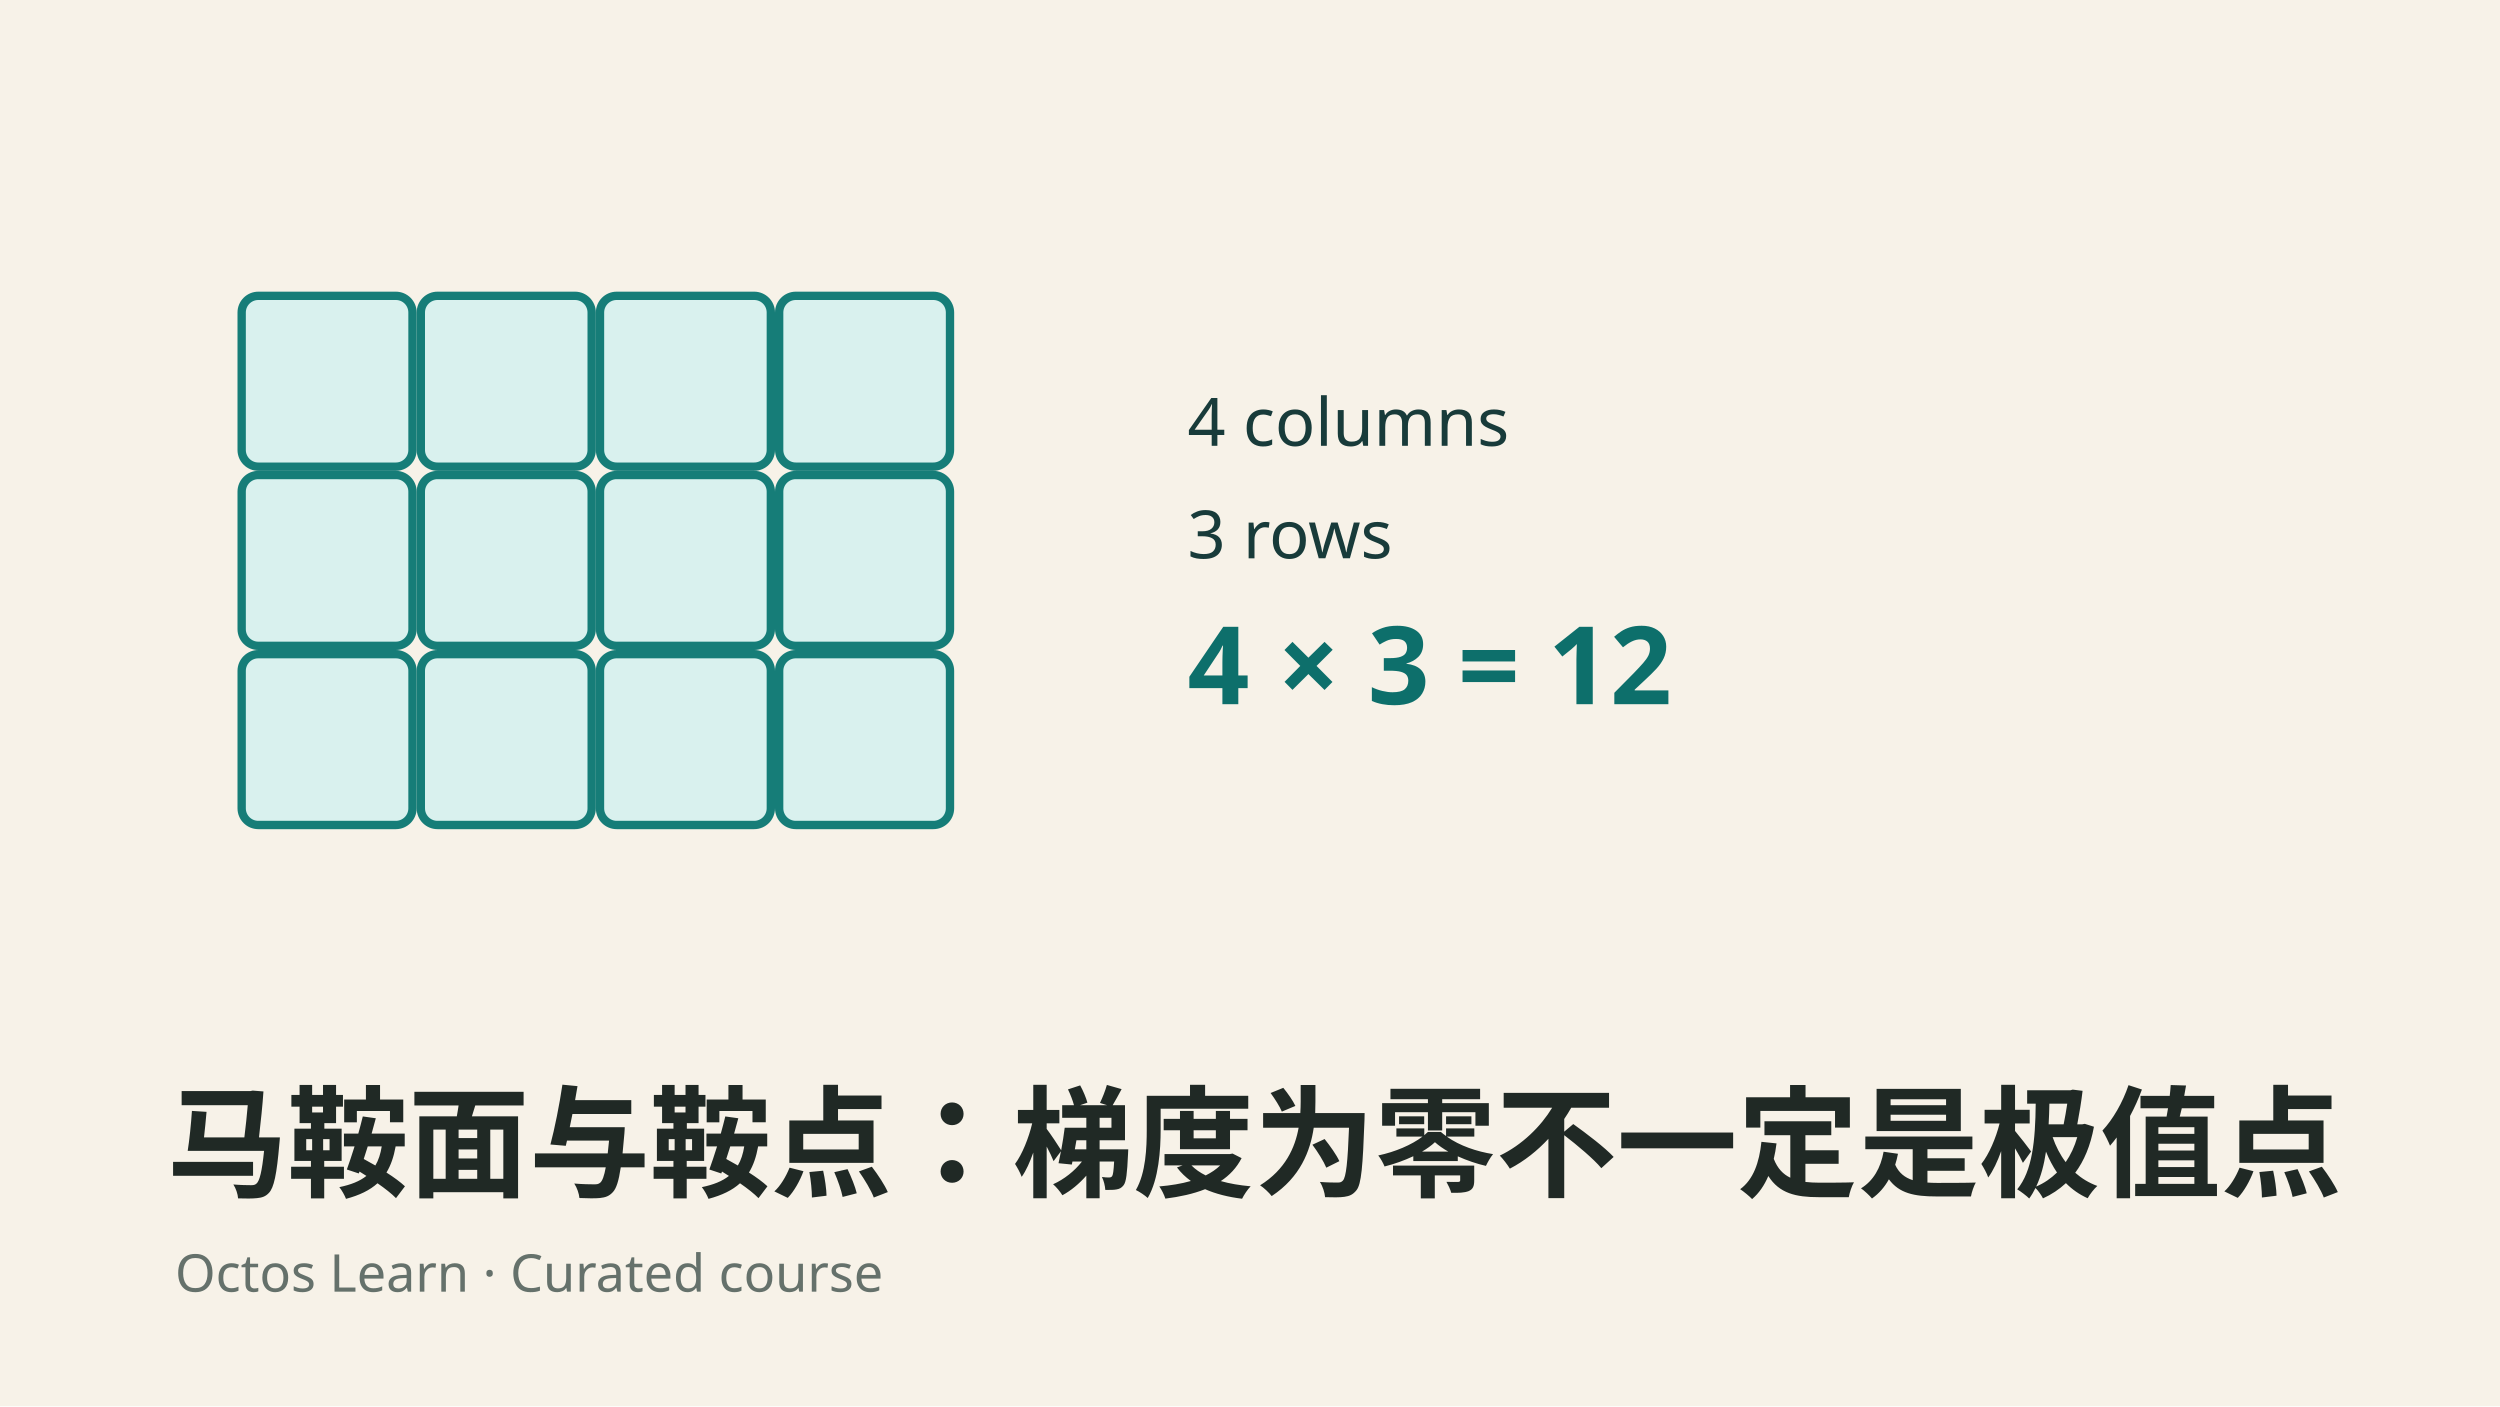
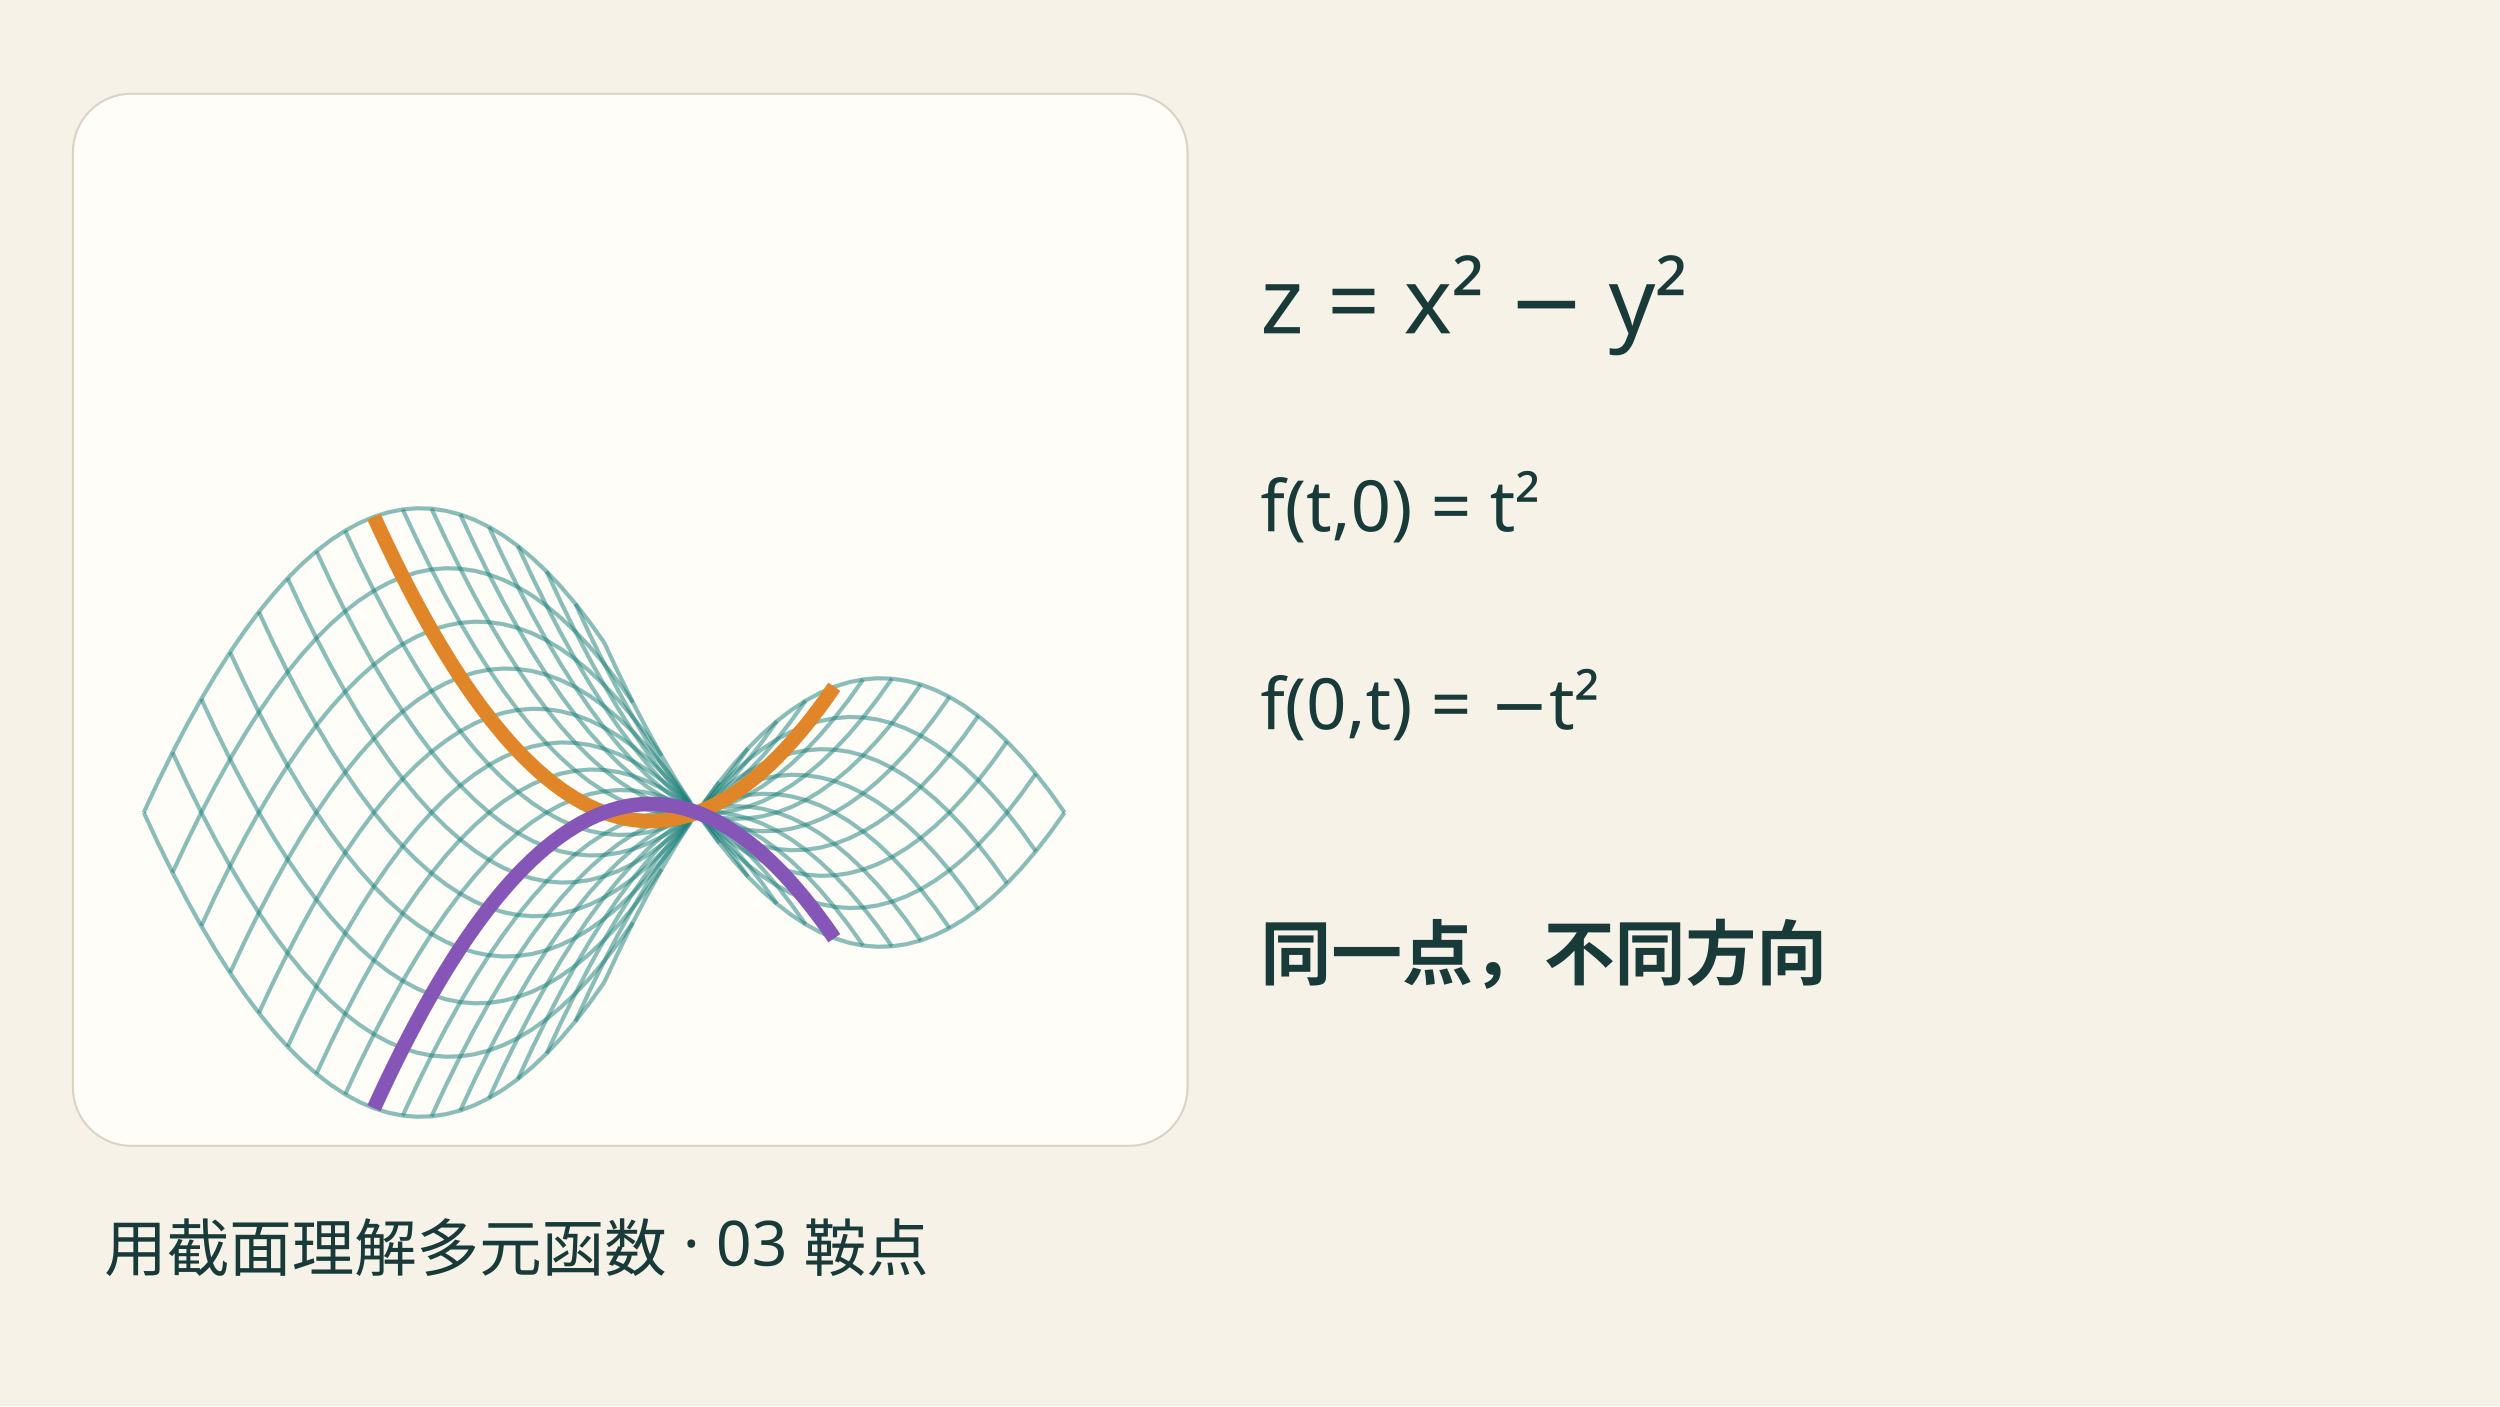
<svg xmlns="http://www.w3.org/2000/svg" width="1200" height="675" viewBox="0 0 1200 675">
  <rect width="1200" height="675" fill="#f7f2e8" />
-   <g fill="#d9f1ee" stroke="#167d78" stroke-width="4">
-     <rect x="116" y="142" width="82" height="82" rx="8" />
-     <rect x="202" y="142" width="82" height="82" rx="8" />
-     <rect x="288" y="142" width="82" height="82" rx="8" />
-     <rect x="374" y="142" width="82" height="82" rx="8" />
-     <rect x="116" y="228" width="82" height="82" rx="8" />
-     <rect x="202" y="228" width="82" height="82" rx="8" />
-     <rect x="288" y="228" width="82" height="82" rx="8" />
-     <rect x="374" y="228" width="82" height="82" rx="8" />
-     <rect x="116" y="314" width="82" height="82" rx="8" />
-     <rect x="202" y="314" width="82" height="82" rx="8" />
-     <rect x="288" y="314" width="82" height="82" rx="8" />
-     <rect x="374" y="314" width="82" height="82" rx="8" />
+   <rect x="35" y="45" width="535" height="505" rx="28" fill="#fffdf8" stroke="#d9d2c5" />
+   <polyline points="290.00,308.40 283.09,298.70 276.19,289.79 269.28,281.67 262.38,274.35 255.47,267.81 248.56,262.06 241.66,257.10 234.75,252.94 227.84,249.56 220.94,246.97 214.03,245.18 207.13,244.17 200.22,243.96 193.31,244.53 186.41,245.90 179.50,248.05 172.59,251.00 165.69,254.73 158.78,259.26 151.88,264.57 144.97,270.68 138.06,277.57 131.16,285.26 124.25,293.74 117.34,303.00 110.44,313.06 103.53,323.91 96.63,335.55 89.72,347.97 82.81,361.19 75.91,375.20 69.00,390.00" fill="none" stroke="#187d78" stroke-width="2" opacity="0.5" />
+   <polyline points="290.00,308.40 296.91,323.20 303.81,337.21 310.72,350.43 317.63,362.85 324.53,374.49 331.44,385.34 338.34,395.40 345.25,404.66 352.16,413.14 359.06,420.83 365.97,427.72 372.88,433.83 379.78,439.14 386.69,443.67 393.59,447.40 400.50,450.35 407.41,452.50 414.31,453.87 421.22,454.44 428.13,454.23 435.03,453.22 441.94,451.43 448.84,448.84 455.75,445.46 462.66,441.30 469.56,436.34 476.47,430.59 483.38,424.05 490.28,416.73 497.19,408.61 504.09,399.70 511.00,390.00" fill="none" stroke="#187d78" stroke-width="2" opacity="0.5" />
+   <polyline points="303.81,337.21 296.91,327.51 290.00,318.60 283.09,310.48 276.19,303.15 269.28,296.62 262.38,290.87 255.47,285.91 248.56,281.74 241.66,278.37 234.75,275.78 227.84,273.98 220.94,272.98 214.03,272.76 207.13,273.34 200.22,274.70 193.31,276.86 186.41,279.80 179.50,283.54 172.59,288.06 165.69,293.38 158.78,299.48 151.88,306.38 144.97,314.07 138.06,322.54 131.16,331.81 124.25,341.87 117.34,352.72 110.44,364.35 103.53,376.78 96.63,390.00 89.72,404.01 82.81,418.81" fill="none" stroke="#187d78" stroke-width="2" opacity="0.5" />
+   <polyline points="276.19,289.79 283.09,304.59 290.00,318.60 296.91,331.82 303.81,344.25 310.72,355.88 317.63,366.73 324.53,376.79 331.44,386.06 338.34,394.53 345.25,402.22 352.16,409.12 359.06,415.22 365.97,420.54 372.88,425.06 379.78,428.80 386.69,431.74 393.59,433.90 400.50,435.26 407.41,435.84 414.31,435.62 421.22,434.62 428.13,432.82 435.03,430.23 441.94,426.86 448.84,422.69 455.75,417.73 462.66,411.98 469.56,405.45 476.47,398.12 483.38,390.00 490.28,381.09 497.19,371.39" fill="none" stroke="#187d78" stroke-width="2" opacity="0.5" />
+   <polyline points="317.63,362.85 310.72,353.15 303.81,344.25 296.91,336.13 290.00,328.80 283.09,322.26 276.19,316.51 269.28,311.56 262.38,307.39 255.47,304.01 248.56,301.43 241.66,299.63 234.75,298.63 227.84,298.41 220.94,298.98 214.03,300.35 207.13,302.50 200.22,305.45 193.31,309.18 186.41,313.71 179.50,319.03 172.59,325.13 165.69,332.03 158.78,339.71 151.88,348.19 144.97,357.46 138.06,367.51 131.16,378.36 124.25,390.00 117.34,402.43 110.44,415.65 103.53,429.65 96.63,444.45" fill="none" stroke="#187d78" stroke-width="2" opacity="0.5" />
+   <polyline points="262.38,274.35 269.28,289.15 276.19,303.15 283.09,316.37 290.00,328.80 296.91,340.44 303.81,351.29 310.72,361.34 317.63,370.61 324.53,379.09 331.44,386.77 338.34,393.67 345.25,399.77 352.16,405.09 359.06,409.62 365.97,413.35 372.88,416.30 379.78,418.45 386.69,419.82 393.59,420.39 400.50,420.18 407.41,419.17 414.31,417.37 421.22,414.79 428.13,411.41 435.03,407.24 441.94,402.29 448.84,396.54 455.75,390.00 462.66,382.67 469.56,374.55 476.47,365.65 483.38,355.95" fill="none" stroke="#187d78" stroke-width="2" opacity="0.5" />
+   <polyline points="331.44,385.34 324.53,375.64 317.63,366.73 310.72,358.61 303.81,351.29 296.91,344.75 290.00,339.00 283.09,334.04 276.19,329.88 269.28,326.50 262.38,323.91 255.47,322.12 248.56,321.11 241.66,320.89 234.75,321.47 227.84,322.83 220.94,324.99 214.03,327.93 207.13,331.67 200.22,336.19 193.31,341.51 186.41,347.62 179.50,354.51 172.59,362.20 165.69,370.68 158.78,379.94 151.88,390.00 144.97,400.85 138.06,412.49 131.16,424.91 124.25,438.13 117.34,452.14 110.44,466.94" fill="none" stroke="#187d78" stroke-width="2" opacity="0.5" />
+   <polyline points="248.56,262.06 255.47,276.86 262.38,290.87 269.28,304.09 276.19,316.51 283.09,328.15 290.00,339.00 296.91,349.06 303.81,358.32 310.72,366.80 317.63,374.49 324.53,381.38 331.44,387.49 338.34,392.81 345.25,397.33 352.16,401.07 359.06,404.01 365.97,406.17 372.88,407.53 379.78,408.11 386.69,407.89 393.59,406.88 400.50,405.09 407.41,402.50 414.31,399.12 421.22,394.96 428.13,390.00 435.03,384.25 441.94,377.71 448.84,370.39 455.75,362.27 462.66,353.36 469.56,343.66" fill="none" stroke="#187d78" stroke-width="2" opacity="0.5" />
+   <polyline points="345.25,404.66 338.34,394.96 331.44,386.06 324.53,377.94 317.63,370.61 310.72,364.07 303.81,358.32 296.91,353.37 290.00,349.20 283.09,345.82 276.19,343.24 269.28,341.44 262.38,340.43 255.47,340.22 248.56,340.79 241.66,342.16 234.75,344.31 227.84,347.26 220.94,350.99 214.03,355.52 207.13,360.83 200.22,366.94 193.31,373.84 186.41,381.52 179.50,390.00 172.59,399.27 165.69,409.32 158.78,420.17 151.88,431.81 144.97,444.24 138.06,457.46 131.16,471.46 124.25,486.26" fill="none" stroke="#187d78" stroke-width="2" opacity="0.5" />
+   <polyline points="234.75,252.94 241.66,267.74 248.56,281.74 255.47,294.96 262.38,307.39 269.28,319.03 276.19,329.88 283.09,339.93 290.00,349.20 296.91,357.68 303.81,365.36 310.72,372.26 317.63,378.37 324.53,383.68 331.44,388.21 338.34,391.94 345.25,394.89 352.16,397.04 359.06,398.41 365.97,398.98 372.88,398.77 379.78,397.76 386.69,395.96 393.59,393.38 400.50,390.00 407.41,385.83 414.31,380.88 421.22,375.13 428.13,368.59 435.03,361.26 441.94,353.14 448.84,344.24 455.75,334.54" fill="none" stroke="#187d78" stroke-width="2" opacity="0.5" />
+   <polyline points="359.06,420.83 352.16,411.13 345.25,402.22 338.34,394.10 331.44,386.77 324.53,380.23 317.63,374.49 310.72,369.53 303.81,365.36 296.91,361.99 290.00,359.40 283.09,357.60 276.19,356.60 269.28,356.38 262.38,356.96 255.47,358.32 248.56,360.48 241.66,363.42 234.75,367.16 227.84,371.68 220.94,377.00 214.03,383.10 207.13,390.00 200.22,397.69 193.31,406.16 186.41,415.43 179.50,425.49 172.59,436.33 165.69,447.97 158.78,460.40 151.88,473.62 144.97,487.63 138.06,502.43" fill="none" stroke="#187d78" stroke-width="2" opacity="0.5" />
+   <polyline points="220.94,246.97 227.84,261.77 234.75,275.78 241.66,289.00 248.56,301.43 255.47,313.07 262.38,323.91 269.28,333.97 276.19,343.24 283.09,351.71 290.00,359.40 296.91,366.30 303.81,372.40 310.72,377.72 317.63,382.24 324.53,385.98 331.44,388.92 338.34,391.08 345.25,392.44 352.16,393.02 359.06,392.80 365.97,391.80 372.88,390.00 379.78,387.41 386.69,384.04 393.59,379.87 400.50,374.91 407.41,369.17 414.31,362.63 421.22,355.30 428.13,347.18 435.03,338.27 441.94,328.57" fill="none" stroke="#187d78" stroke-width="2" opacity="0.5" />
+   <polyline points="372.88,433.83 365.97,424.13 359.06,415.22 352.16,407.10 345.25,399.77 338.34,393.24 331.44,387.49 324.53,382.53 317.63,378.37 310.72,374.99 303.81,372.40 296.91,370.61 290.00,369.60 283.09,369.38 276.19,369.96 269.28,371.32 262.38,373.48 255.47,376.42 248.56,380.16 241.66,384.68 234.75,390.00 227.84,396.11 220.94,403.00 214.03,410.69 207.13,419.17 200.22,428.43 193.31,438.49 186.41,449.34 179.50,460.97 172.59,473.40 165.69,486.62 158.78,500.63 151.88,515.43" fill="none" stroke="#187d78" stroke-width="2" opacity="0.5" />
+   <polyline points="207.13,244.17 214.03,258.97 220.94,272.98 227.84,286.20 234.75,298.63 241.66,310.26 248.56,321.11 255.47,331.17 262.38,340.43 269.28,348.91 276.19,356.60 283.09,363.49 290.00,369.60 296.91,374.92 303.81,379.44 310.72,383.18 317.63,386.12 324.53,388.28 331.44,389.64 338.34,390.22 345.25,390.00 352.16,388.99 359.06,387.20 365.97,384.61 372.88,381.23 379.78,377.07 386.69,372.11 393.59,366.36 400.50,359.82 407.41,352.50 414.31,344.38 421.22,335.47 428.13,325.77" fill="none" stroke="#187d78" stroke-width="2" opacity="0.5" />
+   <polyline points="386.69,443.67 379.78,433.97 372.88,425.06 365.97,416.94 359.06,409.62 352.16,403.08 345.25,397.33 338.34,392.37 331.44,388.21 324.53,384.83 317.63,382.24 310.72,380.45 303.81,379.44 296.91,379.23 290.00,379.80 283.09,381.16 276.19,383.32 269.28,386.26 262.38,390.00 255.47,394.53 248.56,399.84 241.66,405.95 234.75,412.84 227.84,420.53 220.94,429.01 214.03,438.27 207.13,448.33 200.22,459.18 193.31,470.82 186.41,483.24 179.50,496.46 172.59,510.47 165.69,525.27" fill="none" stroke="#187d78" stroke-width="2" opacity="0.5" />
+   <polyline points="193.31,244.53 200.22,259.33 207.13,273.34 214.03,286.56 220.94,298.98 227.84,310.62 234.75,321.47 241.66,331.53 248.56,340.79 255.47,349.27 262.38,356.96 269.28,363.85 276.19,369.96 283.09,375.27 290.00,379.80 296.91,383.54 303.81,386.48 310.72,388.64 317.63,390.00 324.53,390.57 331.44,390.36 338.34,389.35 345.25,387.56 352.16,384.97 359.06,381.59 365.97,377.43 372.88,372.47 379.78,366.72 386.69,360.18 393.59,352.86 400.50,344.74 407.41,335.83 414.31,326.13" fill="none" stroke="#187d78" stroke-width="2" opacity="0.5" />
+   <polyline points="400.50,450.35 393.59,440.65 386.69,431.74 379.78,423.62 372.88,416.30 365.97,409.76 359.06,404.01 352.16,399.05 345.25,394.89 338.34,391.51 331.44,388.92 324.53,387.13 317.63,386.12 310.72,385.91 303.81,386.48 296.91,387.85 290.00,390.00 283.09,392.95 276.19,396.68 269.28,401.21 262.38,406.52 255.47,412.63 248.56,419.52 241.66,427.21 234.75,435.69 227.84,444.95 220.94,455.01 214.03,465.86 207.13,477.50 200.22,489.92 193.31,503.14 186.41,517.15 179.50,531.95" fill="none" stroke="#187d78" stroke-width="2" opacity="0.5" />
+   <polyline points="179.50,248.05 186.41,262.85 193.31,276.86 200.22,290.08 207.13,302.50 214.03,314.14 220.94,324.99 227.84,335.05 234.75,344.31 241.66,352.79 248.56,360.48 255.47,367.37 262.38,373.48 269.28,378.79 276.19,383.32 283.09,387.05 290.00,390.00 296.91,392.15 303.81,393.52 310.72,394.09 317.63,393.88 324.53,392.87 331.44,391.08 338.34,388.49 345.25,385.11 352.16,380.95 359.06,375.99 365.97,370.24 372.88,363.70 379.78,356.38 386.69,348.26 393.59,339.35 400.50,329.65" fill="none" stroke="#187d78" stroke-width="2" opacity="0.5" />
+   <polyline points="414.31,453.87 407.41,444.17 400.50,435.26 393.59,427.14 386.69,419.82 379.78,413.28 372.88,407.53 365.97,402.57 359.06,398.41 352.16,395.03 345.25,392.44 338.34,390.65 331.44,389.64 324.53,389.43 317.63,390.00 310.72,391.36 303.81,393.52 296.91,396.46 290.00,400.20 283.09,404.73 276.19,410.04 269.28,416.15 262.38,423.04 255.47,430.73 248.56,439.21 241.66,448.47 234.75,458.53 227.84,469.38 220.94,481.02 214.03,493.44 207.13,506.66 200.22,520.67 193.31,535.47" fill="none" stroke="#187d78" stroke-width="2" opacity="0.5" />
+   <polyline points="165.69,254.73 172.59,269.53 179.50,283.54 186.41,296.76 193.31,309.18 200.22,320.82 207.13,331.67 214.03,341.73 220.94,350.99 227.84,359.47 234.75,367.16 241.66,374.05 248.56,380.16 255.47,385.47 262.38,390.00 269.28,393.74 276.19,396.68 283.09,398.84 290.00,400.20 296.91,400.77 303.81,400.56 310.72,399.55 317.63,397.76 324.53,395.17 331.44,391.79 338.34,387.63 345.25,382.67 352.16,376.92 359.06,370.38 365.97,363.06 372.88,354.94 379.78,346.03 386.69,336.33" fill="none" stroke="#187d78" stroke-width="2" opacity="0.5" />
+   <polyline points="428.13,454.23 421.22,444.53 414.31,435.62 407.41,427.50 400.50,420.18 393.59,413.64 386.69,407.89 379.78,402.93 372.88,398.77 365.97,395.39 359.06,392.80 352.16,391.01 345.25,390.00 338.34,389.78 331.44,390.36 324.53,391.72 317.63,393.88 310.72,396.82 303.81,400.56 296.91,405.08 290.00,410.40 283.09,416.51 276.19,423.40 269.28,431.09 262.38,439.57 255.47,448.83 248.56,458.89 241.66,469.74 234.75,481.38 227.84,493.80 220.94,507.02 214.03,521.03 207.13,535.83" fill="none" stroke="#187d78" stroke-width="2" opacity="0.5" />
+   <polyline points="151.88,264.57 158.78,279.37 165.69,293.38 172.59,306.60 179.50,319.03 186.41,330.66 193.31,341.51 200.22,351.57 207.13,360.83 214.03,369.31 220.94,377.00 227.84,383.89 234.75,390.00 241.66,395.32 248.56,399.84 255.47,403.58 262.38,406.52 269.28,408.68 276.19,410.04 283.09,410.62 290.00,410.40 296.91,409.39 303.81,407.60 310.72,405.01 317.63,401.63 324.53,397.47 331.44,392.51 338.34,386.76 345.25,380.23 352.16,372.90 359.06,364.78 365.97,355.87 372.88,346.17" fill="none" stroke="#187d78" stroke-width="2" opacity="0.5" />
+   <polyline points="441.94,451.43 435.03,441.73 428.13,432.82 421.22,424.70 414.31,417.37 407.41,410.83 400.50,405.09 393.59,400.13 386.69,395.96 379.78,392.59 372.88,390.00 365.97,388.20 359.06,387.20 352.16,386.98 345.25,387.56 338.34,388.92 331.44,391.08 324.53,394.02 317.63,397.76 310.72,402.28 303.81,407.60 296.91,413.70 290.00,420.60 283.09,428.29 276.19,436.76 269.28,446.03 262.38,456.09 255.47,466.93 248.56,478.57 241.66,491.00 234.75,504.22 227.84,518.23 220.94,533.03" fill="none" stroke="#187d78" stroke-width="2" opacity="0.5" />
+   <polyline points="138.06,277.57 144.97,292.37 151.88,306.38 158.78,319.60 165.69,332.03 172.59,343.67 179.50,354.51 186.41,364.57 193.31,373.84 200.22,382.31 207.13,390.00 214.03,396.90 220.94,403.00 227.84,408.32 234.75,412.84 241.66,416.58 248.56,419.52 255.47,421.68 262.38,423.04 269.28,423.62 276.19,423.40 283.09,422.40 290.00,420.60 296.91,418.01 303.81,414.64 310.72,410.47 317.63,405.51 324.53,399.77 331.44,393.23 338.34,385.90 345.25,377.78 352.16,368.87 359.06,359.17" fill="none" stroke="#187d78" stroke-width="2" opacity="0.5" />
+   <polyline points="455.75,445.46 448.84,435.76 441.94,426.86 435.03,418.74 428.13,411.41 421.22,404.87 414.31,399.12 407.41,394.17 400.50,390.00 393.59,386.62 386.69,384.04 379.78,382.24 372.88,381.23 365.97,381.02 359.06,381.59 352.16,382.96 345.25,385.11 338.34,388.06 331.44,391.79 324.53,396.32 317.63,401.63 310.72,407.74 303.81,414.64 296.91,422.32 290.00,430.80 283.09,440.07 276.19,450.12 269.28,460.97 262.38,472.61 255.47,485.04 248.56,498.26 241.66,512.26 234.75,527.06" fill="none" stroke="#187d78" stroke-width="2" opacity="0.5" />
+   <polyline points="124.25,293.74 131.16,308.54 138.06,322.54 144.97,335.76 151.88,348.19 158.78,359.83 165.69,370.68 172.59,380.73 179.50,390.00 186.41,398.48 193.31,406.16 200.22,413.06 207.13,419.17 214.03,424.48 220.94,429.01 227.84,432.74 234.75,435.69 241.66,437.84 248.56,439.21 255.47,439.78 262.38,439.57 269.28,438.56 276.19,436.76 283.09,434.18 290.00,430.80 296.91,426.63 303.81,421.68 310.72,415.93 317.63,409.39 324.53,402.06 331.44,393.94 338.34,385.04 345.25,375.34" fill="none" stroke="#187d78" stroke-width="2" opacity="0.5" />
+   <polyline points="469.56,436.34 462.66,426.64 455.75,417.73 448.84,409.61 441.94,402.29 435.03,395.75 428.13,390.00 421.22,385.04 414.31,380.88 407.41,377.50 400.50,374.91 393.59,373.12 386.69,372.11 379.78,371.89 372.88,372.47 365.97,373.83 359.06,375.99 352.16,378.93 345.25,382.67 338.34,387.19 331.44,392.51 324.53,398.62 317.63,405.51 310.72,413.20 303.81,421.68 296.91,430.94 290.00,441.00 283.09,451.85 276.19,463.49 269.28,475.91 262.38,489.13 255.47,503.14 248.56,517.94" fill="none" stroke="#187d78" stroke-width="2" opacity="0.5" />
+   <polyline points="110.44,313.06 117.34,327.86 124.25,341.87 131.16,355.09 138.06,367.51 144.97,379.15 151.88,390.00 158.78,400.06 165.69,409.32 172.59,417.80 179.50,425.49 186.41,432.38 193.31,438.49 200.22,443.81 207.13,448.33 214.03,452.07 220.94,455.01 227.84,457.17 234.75,458.53 241.66,459.11 248.56,458.89 255.47,457.88 262.38,456.09 269.28,453.50 276.19,450.12 283.09,445.96 290.00,441.00 296.91,435.25 303.81,428.71 310.72,421.39 317.63,413.27 324.53,404.36 331.44,394.66" fill="none" stroke="#187d78" stroke-width="2" opacity="0.5" />
+   <polyline points="483.38,424.05 476.47,414.35 469.56,405.45 462.66,397.33 455.75,390.00 448.84,383.46 441.94,377.71 435.03,372.76 428.13,368.59 421.22,365.21 414.31,362.63 407.41,360.83 400.50,359.82 393.59,359.61 386.69,360.18 379.78,361.55 372.88,363.70 365.97,366.65 359.06,370.38 352.16,374.91 345.25,380.23 338.34,386.33 331.44,393.23 324.53,400.91 317.63,409.39 310.72,418.66 303.81,428.71 296.91,439.56 290.00,451.20 283.09,463.63 276.19,476.85 269.28,490.85 262.38,505.65" fill="none" stroke="#187d78" stroke-width="2" opacity="0.5" />
+   <polyline points="96.63,335.55 103.53,350.35 110.44,364.35 117.34,377.57 124.25,390.00 131.16,401.64 138.06,412.49 144.97,422.54 151.88,431.81 158.78,440.29 165.69,447.97 172.59,454.87 179.50,460.97 186.41,466.29 193.31,470.82 200.22,474.55 207.13,477.50 214.03,479.65 220.94,481.02 227.84,481.59 234.75,481.38 241.66,480.37 248.56,478.57 255.47,475.99 262.38,472.61 269.28,468.44 276.19,463.49 283.09,457.74 290.00,451.20 296.91,443.87 303.81,435.75 310.72,426.85 317.63,417.15" fill="none" stroke="#187d78" stroke-width="2" opacity="0.5" />
+   <polyline points="497.19,408.61 490.28,398.91 483.38,390.00 476.47,381.88 469.56,374.55 462.66,368.02 455.75,362.27 448.84,357.31 441.94,353.14 435.03,349.77 428.13,347.18 421.22,345.38 414.31,344.38 407.41,344.16 400.50,344.74 393.59,346.10 386.69,348.26 379.78,351.20 372.88,354.94 365.97,359.46 359.06,364.78 352.16,370.88 345.25,377.78 338.34,385.47 331.44,393.94 324.53,403.21 317.63,413.27 310.72,424.12 303.81,435.75 296.91,448.18 290.00,461.40 283.09,475.41 276.19,490.21" fill="none" stroke="#187d78" stroke-width="2" opacity="0.5" />
+   <polyline points="82.81,361.19 89.72,375.99 96.63,390.00 103.53,403.22 110.44,415.65 117.34,427.28 124.25,438.13 131.16,448.19 138.06,457.46 144.97,465.93 151.88,473.62 158.78,480.52 165.69,486.62 172.59,491.94 179.50,496.46 186.41,500.20 193.31,503.14 200.22,505.30 207.13,506.66 214.03,507.24 220.94,507.02 227.84,506.02 234.75,504.22 241.66,501.63 248.56,498.26 255.47,494.09 262.38,489.13 269.28,483.38 276.19,476.85 283.09,469.52 290.00,461.40 296.91,452.49 303.81,442.79" fill="none" stroke="#187d78" stroke-width="2" opacity="0.5" />
+   <polyline points="511.00,390.00 504.09,380.30 497.19,371.39 490.28,363.27 483.38,355.95 476.47,349.41 469.56,343.66 462.66,338.70 455.75,334.54 448.84,331.16 441.94,328.57 435.03,326.78 428.13,325.77 421.22,325.56 414.31,326.13 407.41,327.50 400.50,329.65 393.59,332.60 386.69,336.33 379.78,340.86 372.88,346.17 365.97,352.28 359.06,359.17 352.16,366.86 345.25,375.34 338.34,384.60 331.44,394.66 324.53,405.51 317.63,417.15 310.72,429.57 303.81,442.79 296.91,456.80 290.00,471.60" fill="none" stroke="#187d78" stroke-width="2" opacity="0.5" />
+   <polyline points="69.00,390.00 75.91,404.80 82.81,418.81 89.72,432.03 96.63,444.45 103.53,456.09 110.44,466.94 117.34,477.00 124.25,486.26 131.16,494.74 138.06,502.43 144.97,509.32 151.88,515.43 158.78,520.74 165.69,525.27 172.59,529.00 179.50,531.95 186.41,534.10 193.31,535.47 200.22,536.04 207.13,535.83 214.03,534.82 220.94,533.03 227.84,530.44 234.75,527.06 241.66,522.90 248.56,517.94 255.47,512.19 262.38,505.65 269.28,498.33 276.19,490.21 283.09,481.30 290.00,471.60" fill="none" stroke="#187d78" stroke-width="2" opacity="0.5" />
+   <polyline points="179.50,248.05 182.95,255.55 186.41,262.85 189.86,269.95 193.31,276.86 196.77,283.56 200.22,290.08 203.67,296.39 207.13,302.50 210.58,308.42 214.03,314.14 217.48,319.66 220.94,324.99 224.39,330.12 227.84,335.05 231.30,339.78 234.75,344.31 238.20,348.65 241.66,352.79 245.11,356.73 248.56,360.48 252.02,364.02 255.47,367.37 258.92,370.52 262.38,373.48 265.83,376.23 269.28,378.79 272.73,381.16 276.19,383.32 279.64,385.29 283.09,387.05 286.55,388.63 290.00,390.00 293.45,391.18 296.91,392.15 300.36,392.94 303.81,393.52 307.27,393.91 310.72,394.09 314.17,394.08 317.63,393.88 321.08,393.47 324.53,392.87 327.98,392.07 331.44,391.08 334.89,389.88 338.34,388.49 341.80,386.90 345.25,385.11 348.70,383.13 352.16,380.95 355.61,378.57 359.06,375.99 362.52,373.21 365.97,370.24 369.42,367.07 372.88,363.70 376.33,360.14 379.78,356.38 383.23,352.41 386.69,348.26 390.14,343.90 393.59,339.35 397.05,334.60 400.50,329.65" fill="none" stroke="#e08528" stroke-width="7" opacity="1" />
+   <polyline points="400.50,450.35 397.05,445.40 393.59,440.65 390.14,436.10 386.69,431.74 383.23,427.59 379.78,423.62 376.33,419.86 372.88,416.30 369.42,412.93 365.97,409.76 362.52,406.79 359.06,404.01 355.61,401.43 352.16,399.05 348.70,396.87 345.25,394.89 341.80,393.10 338.34,391.51 334.89,390.12 331.44,388.92 327.98,387.93 324.53,387.13 321.08,386.53 317.63,386.12 314.17,385.92 310.72,385.91 307.27,386.09 303.81,386.48 300.36,387.06 296.91,387.85 293.45,388.82 290.00,390.00 286.55,391.37 283.09,392.95 279.64,394.71 276.19,396.68 272.73,398.84 269.28,401.21 265.83,403.77 262.38,406.52 258.92,409.48 255.47,412.63 252.02,415.98 248.56,419.52 245.11,423.27 241.66,427.21 238.20,431.35 234.75,435.69 231.30,440.22 227.84,444.95 224.39,449.88 220.94,455.01 217.48,460.34 214.03,465.86 210.58,471.58 207.13,477.50 203.67,483.61 200.22,489.92 196.77,496.44 193.31,503.14 189.86,510.05 186.41,517.15 182.95,524.45 179.50,531.95" fill="none" stroke="#8556b8" stroke-width="7" opacity="1" />
+   <g font-family="system-ui, sans-serif" fill="#183b3a">
+     <text x="605" y="160" font-size="44">z = x² − y²</text>
+     <text x="605" y="255" font-size="34">f(t,0) = t²</text>
+     <text x="605" y="350" font-size="34">f(0,t) = −t²</text>
+     <text x="605" y="470" font-size="34" font-weight="700">同一点，不同方向</text>
+     <text x="50" y="610" font-size="30">用截面理解多元函数 · 03 鞍点</text>
  </g>
-   <text x="570" y="214" fill="#183b3a" font-family="system-ui, sans-serif" font-size="32">4 columns</text>
-   <text x="570" y="268" fill="#183b3a" font-family="system-ui, sans-serif" font-size="32">3 rows</text>
-   <text x="570" y="338" fill="#0d6f6b" font-family="system-ui, sans-serif" font-size="52" font-weight="700">4 × 3 = 12</text>
-   <text x="80" y="570" fill="#202925" font-family="system-ui, sans-serif" font-size="58" font-weight="700">马鞍面与鞍点：梯度为零不一定是极值点</text>
-   <text x="84" y="620" fill="#65716b" font-family="system-ui, sans-serif" font-size="25">Octos Learn · Curated course</text>
</svg>
